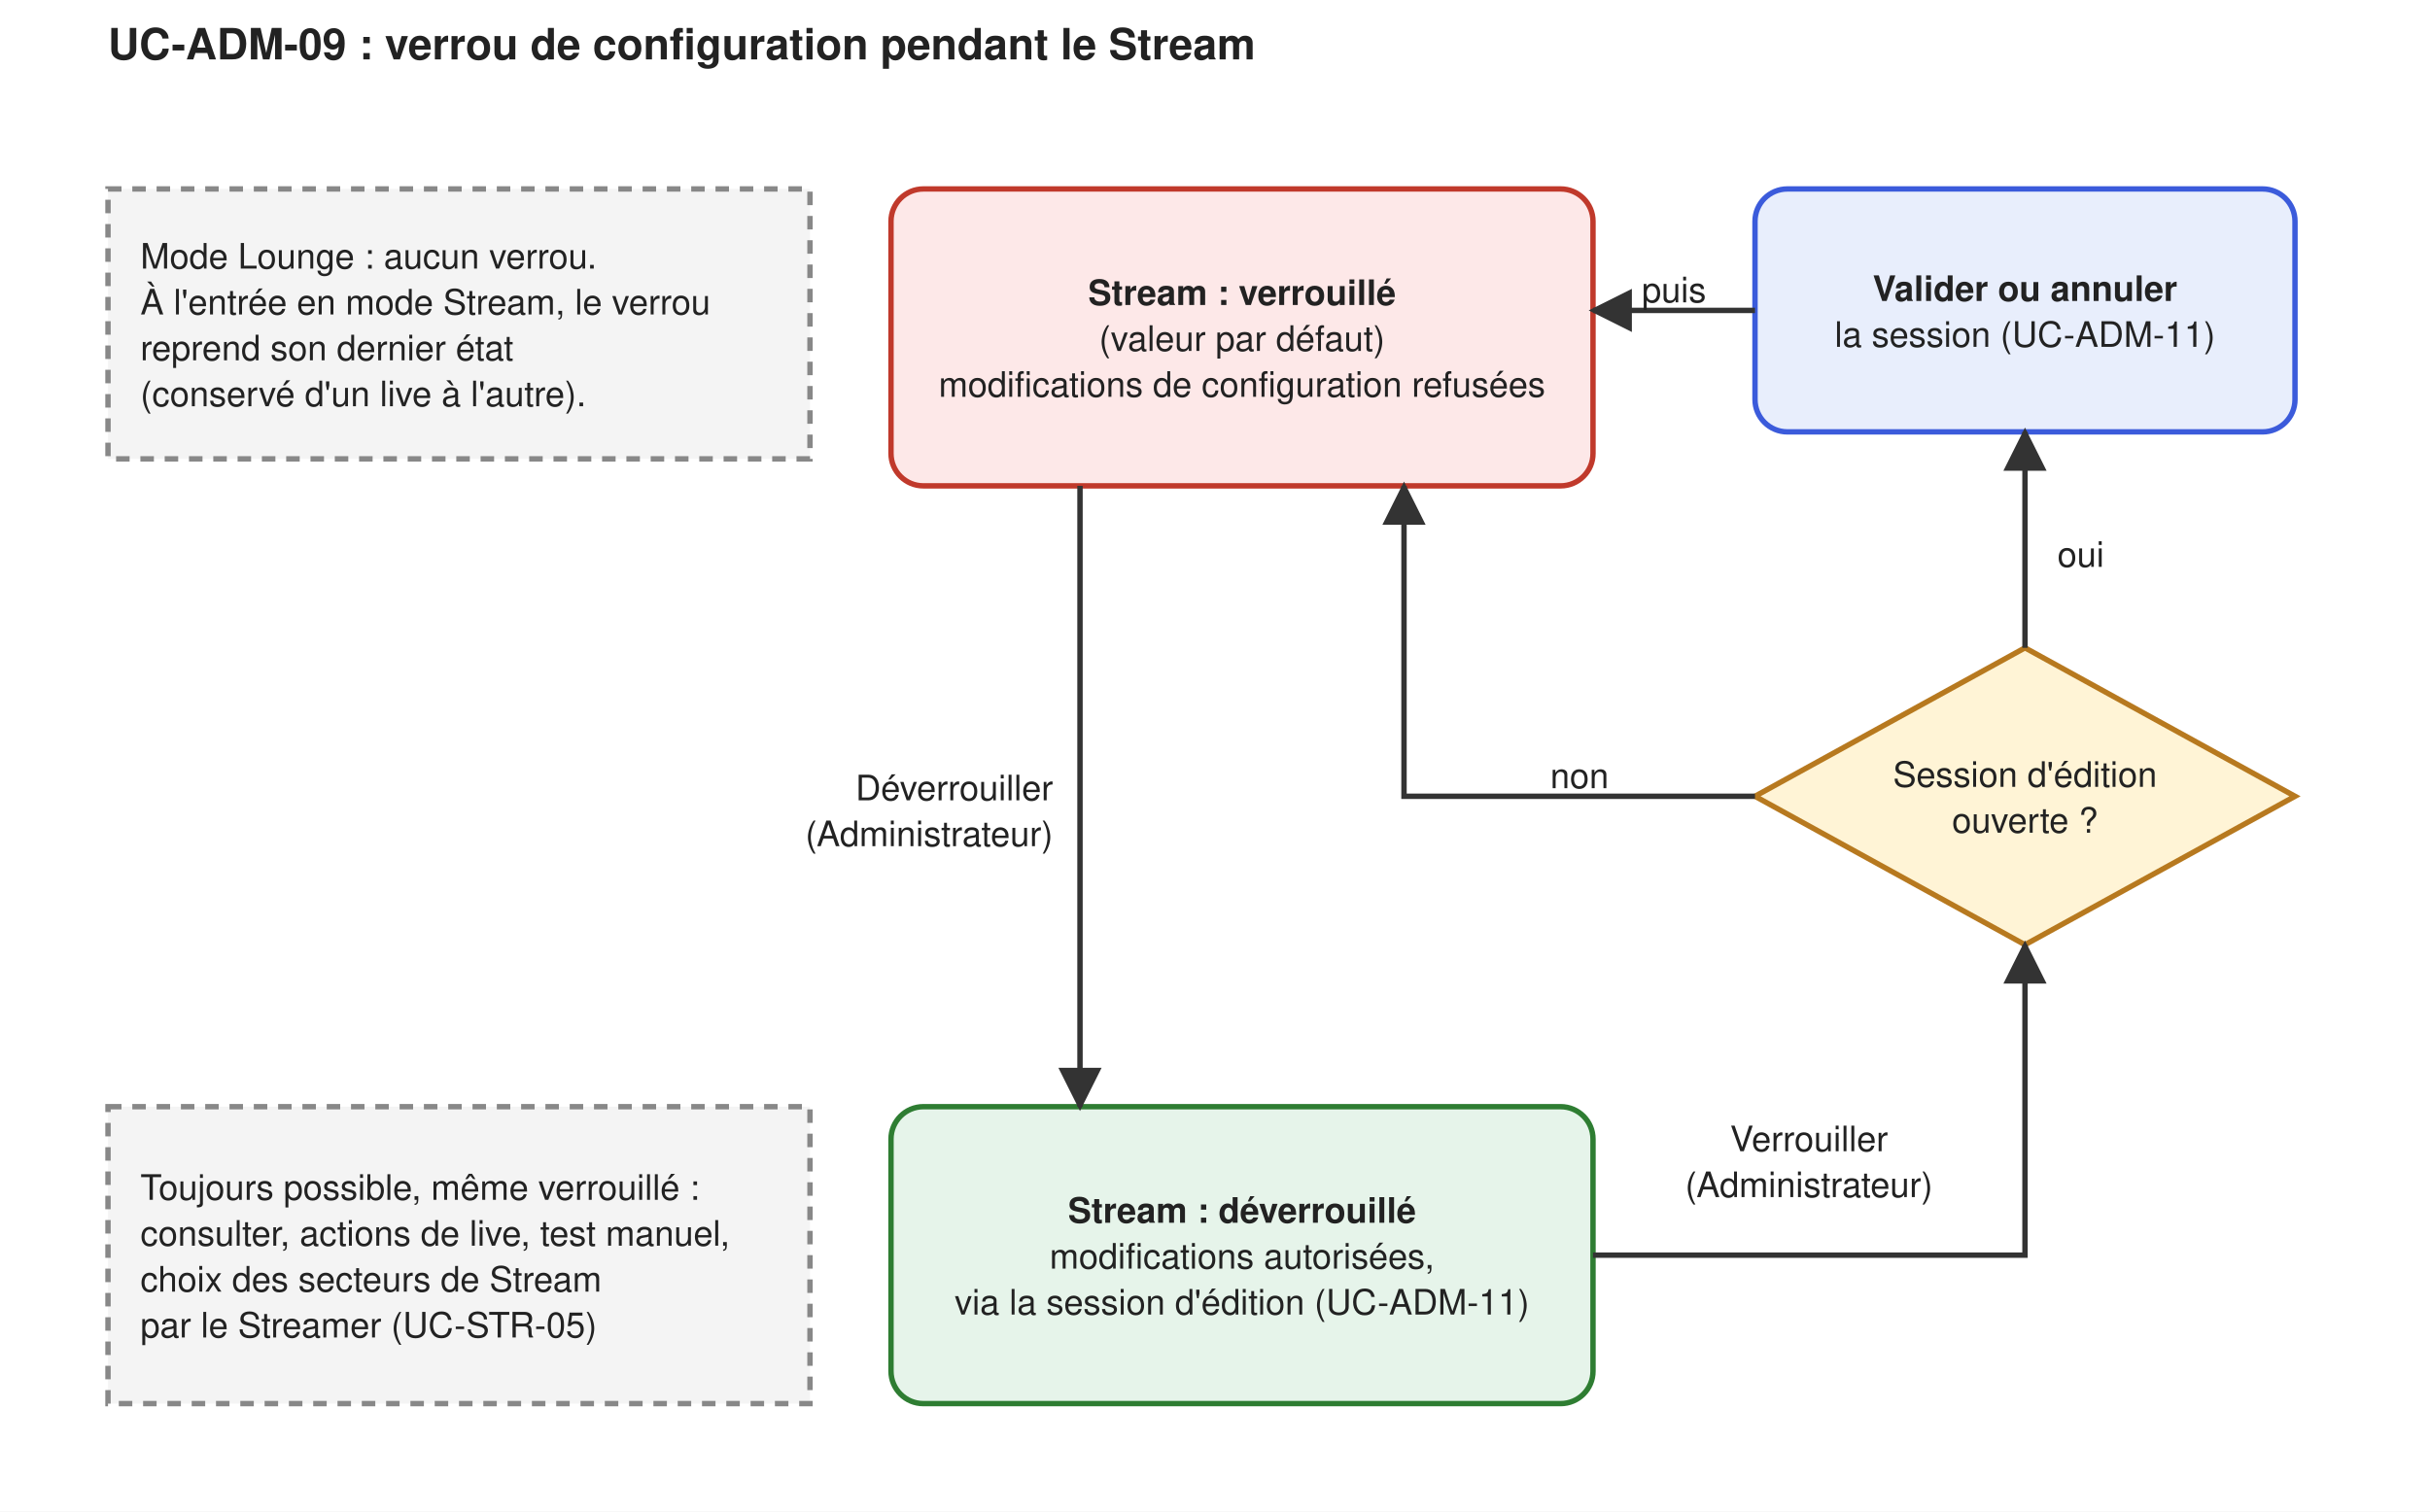
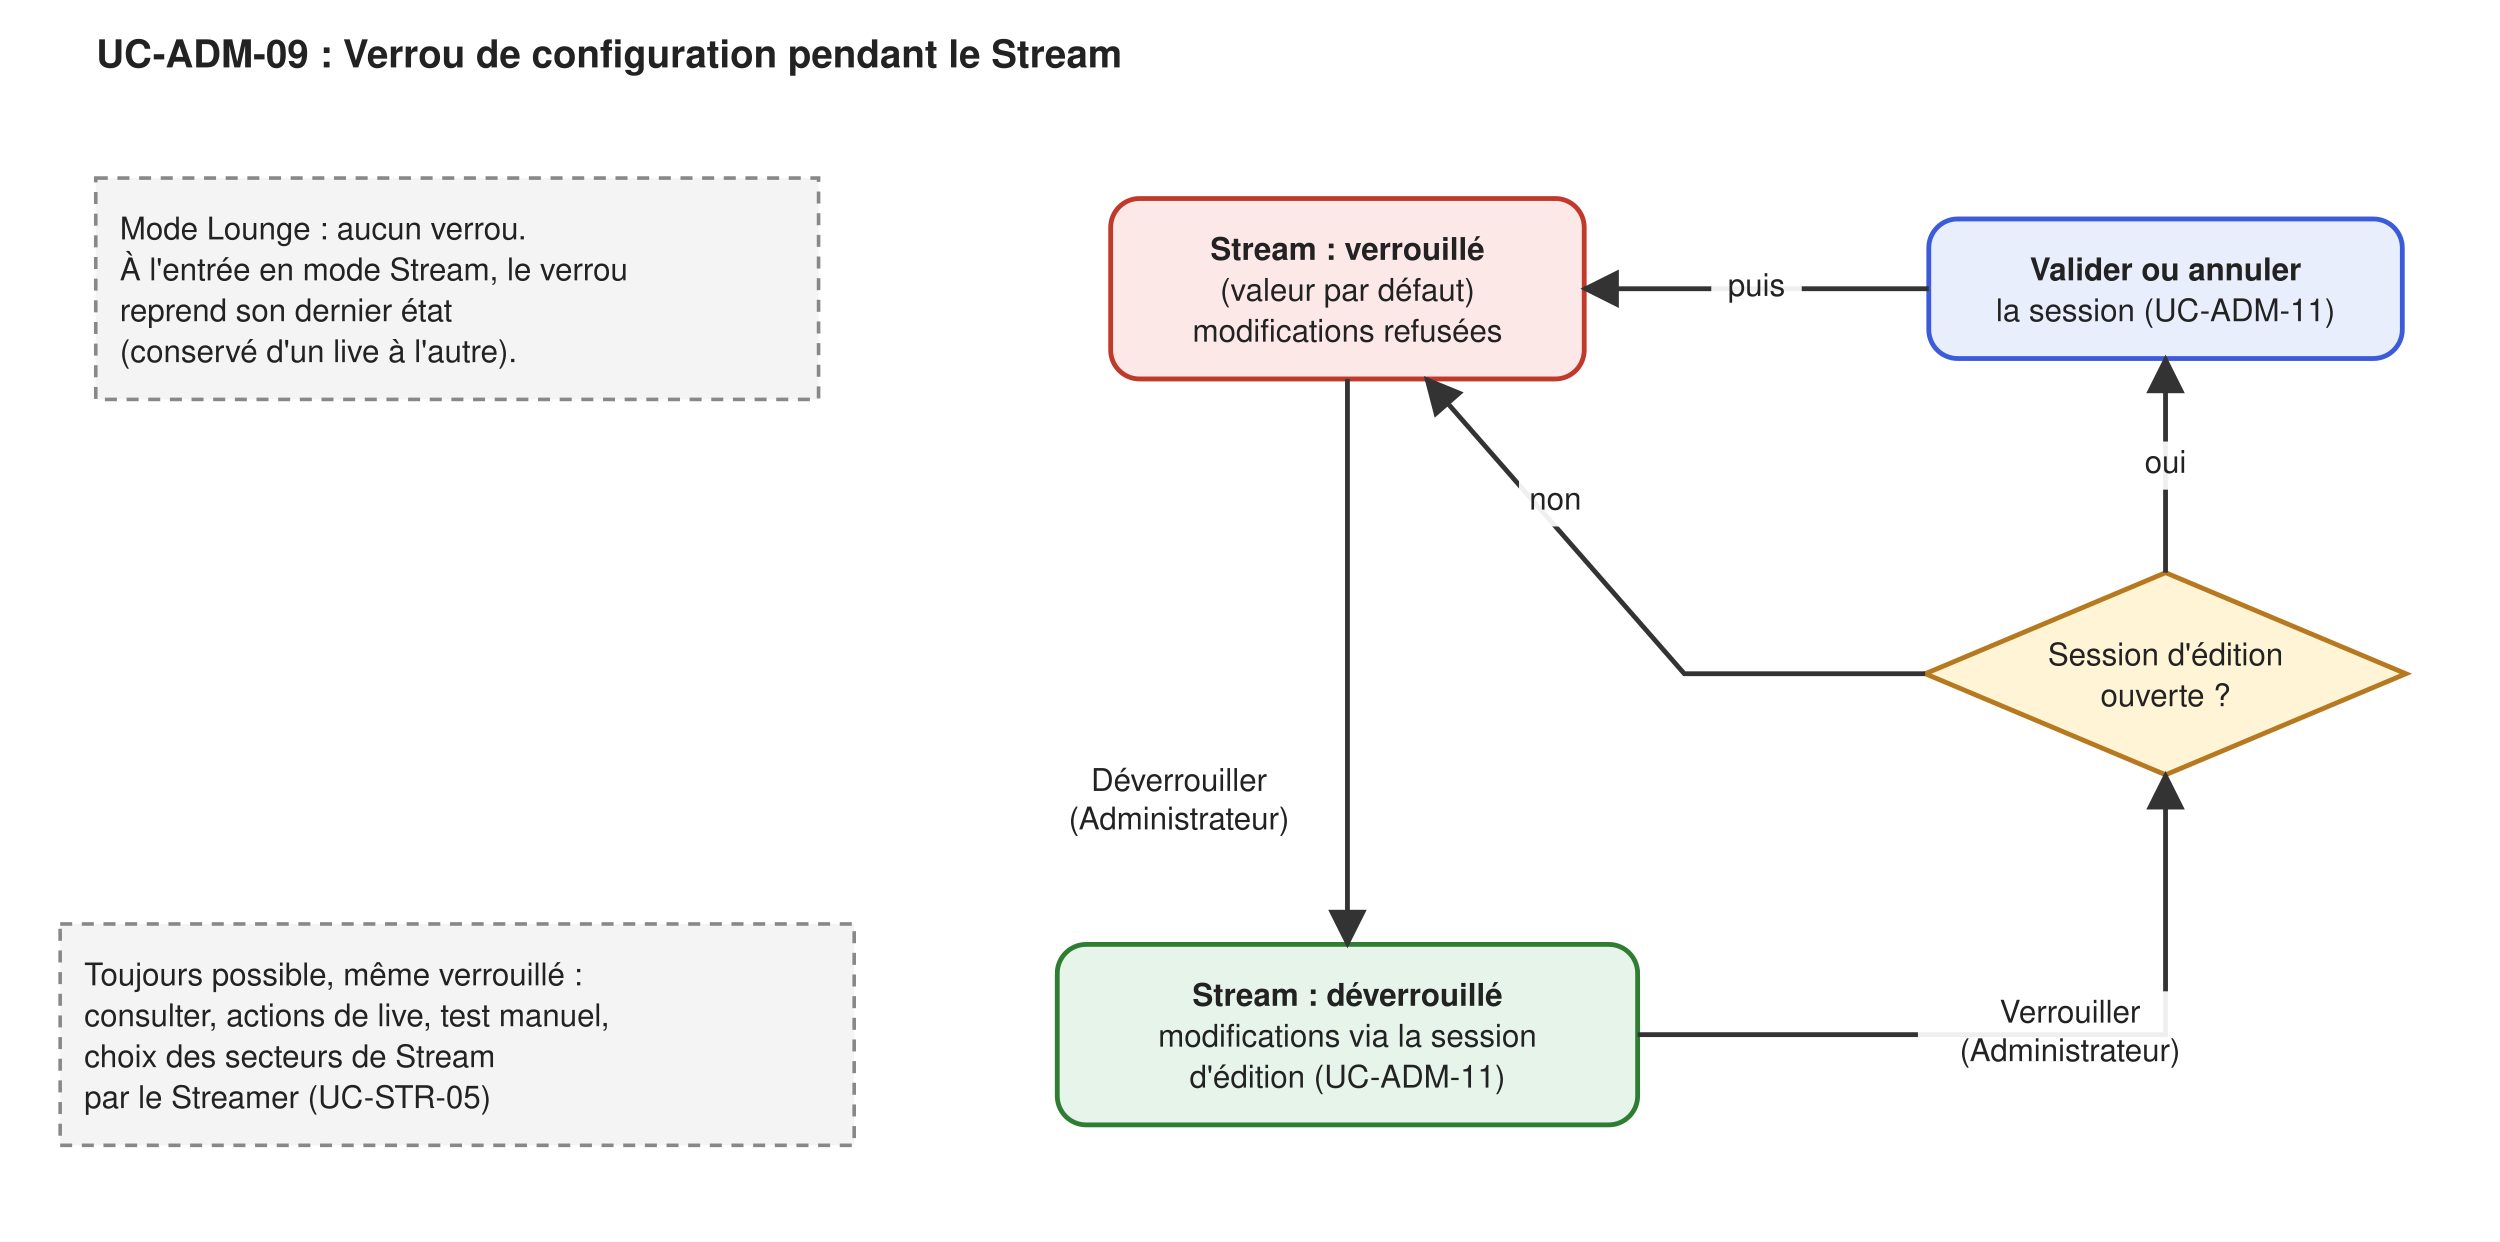
- <svg xmlns="http://www.w3.org/2000/svg" version="1.1" width="900" height="560" viewBox="0 0 900 560" content="&lt;mxfile host=&quot;app.diagrams.net&quot;&gt;&lt;diagram name=&quot;UC-ADM-09&quot; id=&quot;uc-adm-09&quot;&gt;&lt;mxGraphModel dx=&quot;900&quot; dy=&quot;560&quot; grid=&quot;1&quot; gridSize=&quot;10&quot; guides=&quot;1&quot; tooltips=&quot;1&quot; connect=&quot;1&quot; arrows=&quot;1&quot; fold=&quot;1&quot; page=&quot;1&quot; pageScale=&quot;1&quot; pageWidth=&quot;900&quot; pageHeight=&quot;560&quot;&gt;&lt;root&gt;&lt;mxCell id=&quot;0&quot;/&gt;&lt;mxCell id=&quot;1&quot; parent=&quot;0&quot;/&gt;&lt;mxCell id=&quot;n3&quot; value=&quot;Mode Lounge : aucun verrou.&amp;lt;br&amp;gt;À l'entrée en mode Stream, le verrou&amp;lt;br&amp;gt;reprend son dernier état&amp;lt;br&amp;gt;(conservé d'un live à l'autre).&quot; style=&quot;rounded=0;dashed=1;align=left;spacingLeft=8;whiteSpace=wrap;html=1;fillColor=#f4f4f4;strokeColor=#888888;strokeWidth=2;fontSize=13;&quot; vertex=&quot;1&quot; parent=&quot;1&quot;&gt;&lt;mxGeometry x=&quot;40&quot; y=&quot;70&quot; width=&quot;260&quot; height=&quot;100&quot; as=&quot;geometry&quot;/&gt;&lt;/mxCell&gt;&lt;mxCell id=&quot;n4&quot; value=&quot;Stream : verrouillé&amp;lt;br&amp;gt;(valeur par défaut)&amp;lt;br&amp;gt;modifications de configuration refusées&quot; style=&quot;rounded=1;whiteSpace=wrap;html=1;fillColor=#fde8e8;strokeColor=#c0392b;strokeWidth=2;fontSize=13;&quot; vertex=&quot;1&quot; parent=&quot;1&quot;&gt;&lt;mxGeometry x=&quot;330&quot; y=&quot;70&quot; width=&quot;260&quot; height=&quot;110&quot; as=&quot;geometry&quot;/&gt;&lt;/mxCell&gt;&lt;mxCell id=&quot;n5&quot; value=&quot;Stream : déverrouillé&amp;lt;br&amp;gt;modifications autorisées,&amp;lt;br&amp;gt;via la session d'édition (UC-ADM-11)&quot; style=&quot;rounded=1;whiteSpace=wrap;html=1;fillColor=#e6f4ea;strokeColor=#2e7d32;strokeWidth=2;fontSize=13;&quot; vertex=&quot;1&quot; parent=&quot;1&quot;&gt;&lt;mxGeometry x=&quot;330&quot; y=&quot;410&quot; width=&quot;260&quot; height=&quot;110&quot; as=&quot;geometry&quot;/&gt;&lt;/mxCell&gt;&lt;mxCell id=&quot;n6&quot; value=&quot;Session d'édition&amp;lt;br&amp;gt;ouverte ?&quot; style=&quot;rhombus;whiteSpace=wrap;html=1;fillColor=#fff4d6;strokeColor=#b7791f;strokeWidth=2;fontSize=13;&quot; vertex=&quot;1&quot; parent=&quot;1&quot;&gt;&lt;mxGeometry x=&quot;650&quot; y=&quot;240&quot; width=&quot;200&quot; height=&quot;110&quot; as=&quot;geometry&quot;/&gt;&lt;/mxCell&gt;&lt;mxCell id=&quot;n7&quot; value=&quot;Valider ou annuler&amp;lt;br&amp;gt;la session (UC-ADM-11)&quot; style=&quot;rounded=1;whiteSpace=wrap;html=1;fillColor=#e8eefc;strokeColor=#3b5bdb;strokeWidth=2;fontSize=13;&quot; vertex=&quot;1&quot; parent=&quot;1&quot;&gt;&lt;mxGeometry x=&quot;650&quot; y=&quot;70&quot; width=&quot;200&quot; height=&quot;90&quot; as=&quot;geometry&quot;/&gt;&lt;/mxCell&gt;&lt;mxCell id=&quot;n8&quot; value=&quot;Toujours possible, même verrouillé :&amp;lt;br&amp;gt;consulter, actions de live, test manuel,&amp;lt;br&amp;gt;choix des secteurs de Stream&amp;lt;br&amp;gt;par le Streamer (UC-STR-05)&quot; style=&quot;rounded=0;dashed=1;align=left;spacingLeft=8;whiteSpace=wrap;html=1;fillColor=#f4f4f4;strokeColor=#888888;strokeWidth=2;fontSize=13;&quot; vertex=&quot;1&quot; parent=&quot;1&quot;&gt;&lt;mxGeometry x=&quot;40&quot; y=&quot;410&quot; width=&quot;260&quot; height=&quot;110&quot; as=&quot;geometry&quot;/&gt;&lt;/mxCell&gt;&lt;mxCell id=&quot;e1&quot; value=&quot;Déverrouiller&amp;lt;br&amp;gt;(Administrateur)&quot; style=&quot;edgeStyle=none;html=1;endArrow=block;strokeWidth=2;fontSize=13;labelBackgroundColor=#ffffff;&quot; edge=&quot;1&quot; parent=&quot;1&quot; source=&quot;n4&quot; target=&quot;n5&quot;&gt;&lt;mxGeometry relative=&quot;1&quot; as=&quot;geometry&quot;&gt;&lt;/mxGeometry&gt;&lt;/mxCell&gt;&lt;mxCell id=&quot;e2&quot; value=&quot;Verrouiller&amp;lt;br&amp;gt;(Administrateur)&quot; style=&quot;edgeStyle=none;html=1;endArrow=block;strokeWidth=2;fontSize=13;labelBackgroundColor=#ffffff;&quot; edge=&quot;1&quot; parent=&quot;1&quot; source=&quot;n5&quot; target=&quot;n6&quot;&gt;&lt;mxGeometry relative=&quot;1&quot; as=&quot;geometry&quot;&gt;&lt;Array as=&quot;points&quot;&gt;&lt;mxPoint x=&quot;750&quot; y=&quot;465&quot;/&gt;&lt;/Array&gt;&lt;/mxGeometry&gt;&lt;/mxCell&gt;&lt;mxCell id=&quot;e3&quot; value=&quot;non&quot; style=&quot;edgeStyle=none;html=1;endArrow=block;strokeWidth=2;fontSize=13;labelBackgroundColor=#ffffff;&quot; edge=&quot;1&quot; parent=&quot;1&quot; source=&quot;n6&quot; target=&quot;n4&quot;&gt;&lt;mxGeometry relative=&quot;1&quot; as=&quot;geometry&quot;&gt;&lt;Array as=&quot;points&quot;&gt;&lt;mxPoint x=&quot;520&quot; y=&quot;295&quot;/&gt;&lt;/Array&gt;&lt;/mxGeometry&gt;&lt;/mxCell&gt;&lt;mxCell id=&quot;e4&quot; value=&quot;oui&quot; style=&quot;edgeStyle=none;html=1;endArrow=block;strokeWidth=2;fontSize=13;labelBackgroundColor=#ffffff;&quot; edge=&quot;1&quot; parent=&quot;1&quot; source=&quot;n6&quot; target=&quot;n7&quot;&gt;&lt;mxGeometry relative=&quot;1&quot; as=&quot;geometry&quot;&gt;&lt;/mxGeometry&gt;&lt;/mxCell&gt;&lt;mxCell id=&quot;e5&quot; value=&quot;puis&quot; style=&quot;edgeStyle=none;html=1;endArrow=block;strokeWidth=2;fontSize=13;labelBackgroundColor=#ffffff;&quot; edge=&quot;1&quot; parent=&quot;1&quot; source=&quot;n7&quot; target=&quot;n4&quot;&gt;&lt;mxGeometry relative=&quot;1&quot; as=&quot;geometry&quot;&gt;&lt;/mxGeometry&gt;&lt;/mxCell&gt;&lt;/root&gt;&lt;/mxGraphModel&gt;&lt;/diagram&gt;&lt;/mxfile&gt;">
-   <rect width="900" height="560" fill="#ffffff" />
+ <svg xmlns="http://www.w3.org/2000/svg" version="1.1" width="1039" height="516" viewBox="0 0 1039 516" content="&lt;mxfile host=&quot;app.diagrams.net&quot;&gt;&lt;diagram name=&quot;UC-ADM-09&quot; id=&quot;d1&quot;&gt;&lt;mxGraphModel dx=&quot;1039&quot; dy=&quot;516&quot; grid=&quot;1&quot; gridSize=&quot;10&quot; guides=&quot;1&quot; tooltips=&quot;1&quot; connect=&quot;1&quot; arrows=&quot;1&quot; fold=&quot;1&quot; page=&quot;1&quot; pageScale=&quot;1&quot; pageWidth=&quot;1039&quot; pageHeight=&quot;516&quot;&gt;&lt;root&gt;&lt;mxCell id=&quot;0&quot;/&gt;&lt;mxCell id=&quot;1&quot; parent=&quot;0&quot;/&gt;&lt;mxCell id=&quot;n2&quot; value=&quot;Mode Lounge : aucun verrou.&amp;lt;br&amp;gt;À l'entrée en mode Stream, le verrou&amp;lt;br&amp;gt;reprend son dernier état&amp;lt;br&amp;gt;(conservé d'un live à l'autre).&quot; style=&quot;rounded=0;dashed=1;align=left;spacingLeft=8;whiteSpace=wrap;html=1;fillColor=#f4f4f4;strokeColor=#888888;strokeWidth=2;fontSize=13;&quot; vertex=&quot;1&quot; parent=&quot;1&quot;&gt;&lt;mxGeometry x=&quot;39.8&quot; y=&quot;74.0&quot; width=&quot;300.4&quot; height=&quot;92&quot; as=&quot;geometry&quot;/&gt;&lt;/mxCell&gt;&lt;mxCell id=&quot;n3&quot; value=&quot;Stream : verrouillé&amp;lt;br&amp;gt;(valeur par défaut)&amp;lt;br&amp;gt;modifications refusées&quot; style=&quot;rounded=1;whiteSpace=wrap;html=1;fillColor=#fde8e8;strokeColor=#c0392b;strokeWidth=2;fontSize=13;&quot; vertex=&quot;1&quot; parent=&quot;1&quot;&gt;&lt;mxGeometry x=&quot;461.6&quot; y=&quot;82.5&quot; width=&quot;196.8&quot; height=&quot;75&quot; as=&quot;geometry&quot;/&gt;&lt;/mxCell&gt;&lt;mxCell id=&quot;n4&quot; value=&quot;Stream : déverrouillé&amp;lt;br&amp;gt;modifications via la session&amp;lt;br&amp;gt;d'édition (UC-ADM-11)&quot; style=&quot;rounded=1;whiteSpace=wrap;html=1;fillColor=#e6f4ea;strokeColor=#2e7d32;strokeWidth=2;fontSize=13;&quot; vertex=&quot;1&quot; parent=&quot;1&quot;&gt;&lt;mxGeometry x=&quot;439.4&quot; y=&quot;392.5&quot; width=&quot;241.2&quot; height=&quot;75&quot; as=&quot;geometry&quot;/&gt;&lt;/mxCell&gt;&lt;mxCell id=&quot;n5&quot; value=&quot;Session d'édition&amp;lt;br&amp;gt;ouverte ?&quot; style=&quot;rhombus;whiteSpace=wrap;html=1;fillColor=#fff4d6;strokeColor=#b7791f;strokeWidth=2;fontSize=13;&quot; vertex=&quot;1&quot; parent=&quot;1&quot;&gt;&lt;mxGeometry x=&quot;800.125&quot; y=&quot;238.0&quot; width=&quot;199.75&quot; height=&quot;84&quot; as=&quot;geometry&quot;/&gt;&lt;/mxCell&gt;&lt;mxCell id=&quot;n6&quot; value=&quot;Valider ou annuler&amp;lt;br&amp;gt;la session (UC-ADM-11)&quot; style=&quot;rounded=1;whiteSpace=wrap;html=1;fillColor=#e8eefc;strokeColor=#3b5bdb;strokeWidth=2;fontSize=13;&quot; vertex=&quot;1&quot; parent=&quot;1&quot;&gt;&lt;mxGeometry x=&quot;801.6&quot; y=&quot;91.0&quot; width=&quot;196.8&quot; height=&quot;58&quot; as=&quot;geometry&quot;/&gt;&lt;/mxCell&gt;&lt;mxCell id=&quot;n7&quot; value=&quot;Toujours possible, même verrouillé :&amp;lt;br&amp;gt;consulter, actions de live, test manuel,&amp;lt;br&amp;gt;choix des secteurs de Stream&amp;lt;br&amp;gt;par le Streamer (UC-STR-05)&quot; style=&quot;rounded=0;dashed=1;align=left;spacingLeft=8;whiteSpace=wrap;html=1;fillColor=#f4f4f4;strokeColor=#888888;strokeWidth=2;fontSize=13;&quot; vertex=&quot;1&quot; parent=&quot;1&quot;&gt;&lt;mxGeometry x=&quot;25.0&quot; y=&quot;384.0&quot; width=&quot;330.0&quot; height=&quot;92&quot; as=&quot;geometry&quot;/&gt;&lt;/mxCell&gt;&lt;mxCell id=&quot;e8&quot; value=&quot;Déverrouiller&amp;lt;br&amp;gt;(Administrateur)&quot; style=&quot;edgeStyle=none;html=1;endArrow=block;strokeWidth=2;fontSize=13;labelBackgroundColor=#ffffff;&quot; edge=&quot;1&quot; parent=&quot;1&quot; source=&quot;n3&quot; target=&quot;n4&quot;&gt;&lt;mxGeometry relative=&quot;1&quot; as=&quot;geometry&quot;&gt;&lt;Array as=&quot;points&quot;&gt;&lt;mxPoint x=&quot;560.0&quot; y=&quot;275.0&quot;/&gt;&lt;/Array&gt;&lt;/mxGeometry&gt;&lt;/mxCell&gt;&lt;mxCell id=&quot;e9&quot; value=&quot;Verrouiller&amp;lt;br&amp;gt;(Administrateur)&quot; style=&quot;edgeStyle=none;html=1;endArrow=block;strokeWidth=2;fontSize=13;labelBackgroundColor=#ffffff;&quot; edge=&quot;1&quot; parent=&quot;1&quot; source=&quot;n4&quot; target=&quot;n5&quot;&gt;&lt;mxGeometry relative=&quot;1&quot; as=&quot;geometry&quot;&gt;&lt;Array as=&quot;points&quot;&gt;&lt;mxPoint x=&quot;900.0&quot; y=&quot;430.0&quot;/&gt;&lt;/Array&gt;&lt;/mxGeometry&gt;&lt;/mxCell&gt;&lt;mxCell id=&quot;e10&quot; value=&quot;non&quot; style=&quot;edgeStyle=none;html=1;endArrow=block;strokeWidth=2;fontSize=13;labelBackgroundColor=#ffffff;&quot; edge=&quot;1&quot; parent=&quot;1&quot; source=&quot;n5&quot; target=&quot;n3&quot;&gt;&lt;mxGeometry relative=&quot;1&quot; as=&quot;geometry&quot;&gt;&lt;Array as=&quot;points&quot;&gt;&lt;mxPoint x=&quot;700.0&quot; y=&quot;280.0&quot;/&gt;&lt;/Array&gt;&lt;/mxGeometry&gt;&lt;/mxCell&gt;&lt;mxCell id=&quot;e11&quot; value=&quot;oui&quot; style=&quot;edgeStyle=none;html=1;endArrow=block;strokeWidth=2;fontSize=13;labelBackgroundColor=#ffffff;&quot; edge=&quot;1&quot; parent=&quot;1&quot; source=&quot;n5&quot; target=&quot;n6&quot;&gt;&lt;mxGeometry relative=&quot;1&quot; as=&quot;geometry&quot;&gt;&lt;/mxGeometry&gt;&lt;/mxCell&gt;&lt;mxCell id=&quot;e12&quot; value=&quot;puis&quot; style=&quot;edgeStyle=none;html=1;endArrow=block;strokeWidth=2;fontSize=13;labelBackgroundColor=#ffffff;&quot; edge=&quot;1&quot; parent=&quot;1&quot; source=&quot;n6&quot; target=&quot;n3&quot;&gt;&lt;mxGeometry relative=&quot;1&quot; as=&quot;geometry&quot;&gt;&lt;/mxGeometry&gt;&lt;/mxCell&gt;&lt;/root&gt;&lt;/mxGraphModel&gt;&lt;/diagram&gt;&lt;/mxfile&gt;">
+   <rect width="1039" height="516" fill="#ffffff" />
  <defs>
    <marker id="ar" viewBox="0 0 10 10" refX="9" refY="5" markerWidth="8" markerHeight="8" orient="auto-start-reverse">
      <path d="M0,0 L10,5 L0,10 z" fill="#333" />
    </marker>
  </defs>
  <g font-family="Helvetica, Arial, sans-serif" font-size="13" fill="#222">
-     <text x="40" y="22" font-size="16" font-weight="bold">UC-ADM-09 : verrou de configuration pendant le Stream</text>
-     <rect x="40" y="70" width="260" height="100" rx="0" fill="#f4f4f4" stroke="#888888" stroke-width="2" stroke-dasharray="5,4" />
-     <text x="52" y="99.5" text-anchor="start">Mode Lounge : aucun verrou.</text>
-     <text x="52" y="116.5" text-anchor="start">À l'entrée en mode Stream, le verrou</text>
-     <text x="52" y="133.5" text-anchor="start">reprend son dernier état</text>
-     <text x="52" y="150.5" text-anchor="start">(conservé d'un live à l'autre).</text>
-     <rect x="330" y="70" width="260" height="110" rx="12" fill="#fde8e8" stroke="#c0392b" stroke-width="2" />
-     <text x="460.0" y="113.0" text-anchor="middle" font-weight="bold">Stream : verrouillé</text>
-     <text x="460.0" y="130.0" text-anchor="middle">(valeur par défaut)</text>
-     <text x="460.0" y="147.0" text-anchor="middle">modifications de configuration refusées</text>
-     <rect x="330" y="410" width="260" height="110" rx="12" fill="#e6f4ea" stroke="#2e7d32" stroke-width="2" />
-     <text x="460.0" y="453.0" text-anchor="middle" font-weight="bold">Stream : déverrouillé</text>
-     <text x="460.0" y="470.0" text-anchor="middle">modifications autorisées,</text>
-     <text x="460.0" y="487.0" text-anchor="middle">via la session d'édition (UC-ADM-11)</text>
-     <polygon points="750.0,240 850,295.0 750.0,350 650,295.0" fill="#fff4d6" stroke="#b7791f" stroke-width="2" />
-     <text x="750.0" y="291.5" text-anchor="middle">Session d'édition</text>
-     <text x="750.0" y="308.5" text-anchor="middle">ouverte ?</text>
-     <rect x="650" y="70" width="200" height="90" rx="12" fill="#e8eefc" stroke="#3b5bdb" stroke-width="2" />
-     <text x="750.0" y="111.5" text-anchor="middle" font-weight="bold">Valider ou annuler</text>
-     <text x="750.0" y="128.5" text-anchor="middle">la session (UC-ADM-11)</text>
-     <rect x="40" y="410" width="260" height="110" rx="0" fill="#f4f4f4" stroke="#888888" stroke-width="2" stroke-dasharray="5,4" />
-     <text x="52" y="444.5" text-anchor="start">Toujours possible, même verrouillé :</text>
-     <text x="52" y="461.5" text-anchor="start">consulter, actions de live, test manuel,</text>
-     <text x="52" y="478.5" text-anchor="start">choix des secteurs de Stream</text>
-     <text x="52" y="495.5" text-anchor="start">par le Streamer (UC-STR-05)</text>
-     <polyline points="400,180 400,410" fill="none" stroke="#333" stroke-width="2" marker-end="url(#ar)" />
-     <text x="390" y="296.5" text-anchor="end">Déverrouiller</text>
-     <text x="390" y="313.5" text-anchor="end">(Administrateur)</text>
-     <polyline points="590,465 750,465 750,350" fill="none" stroke="#333" stroke-width="2" marker-end="url(#ar)" />
-     <text x="670" y="426.5" text-anchor="middle">Verrouiller</text>
-     <text x="670" y="443.5" text-anchor="middle">(Administrateur)</text>
-     <polyline points="650,295 520,295 520,180" fill="none" stroke="#333" stroke-width="2" marker-end="url(#ar)" />
-     <text x="585" y="292.0" text-anchor="middle">non</text>
-     <polyline points="750,240 750,160" fill="none" stroke="#333" stroke-width="2" marker-end="url(#ar)" />
-     <text x="762" y="210.0" text-anchor="start">oui</text>
-     <polyline points="650,115 590,115" fill="none" stroke="#333" stroke-width="2" marker-end="url(#ar)" />
-     <text x="620" y="112.0" text-anchor="middle">puis</text>
+     <text x="40" y="28" font-size="16" font-weight="bold">UC-ADM-09 : Verrou de configuration pendant le Stream</text>
+     <rect x="39.8" y="74.0" width="300.4" height="92" fill="#f4f4f4" stroke="#888888" stroke-width="1.5" stroke-dasharray="5,4" />
+     <text x="49.8" y="99.5">Mode Lounge : aucun verrou.</text>
+     <text x="49.8" y="116.5">À l'entrée en mode Stream, le verrou</text>
+     <text x="49.8" y="133.5">reprend son dernier état</text>
+     <text x="49.8" y="150.5">(conservé d'un live à l'autre).</text>
+     <rect x="461.6" y="82.5" width="196.8" height="75" rx="12" fill="#fde8e8" stroke="#c0392b" stroke-width="2" />
+     <text x="560" y="108.0" text-anchor="middle" font-weight="bold">Stream : verrouillé</text>
+     <text x="560" y="125.0" text-anchor="middle">(valeur par défaut)</text>
+     <text x="560" y="142.0" text-anchor="middle">modifications refusées</text>
+     <rect x="439.4" y="392.5" width="241.2" height="75" rx="12" fill="#e6f4ea" stroke="#2e7d32" stroke-width="2" />
+     <text x="560" y="418.0" text-anchor="middle" font-weight="bold">Stream : déverrouillé</text>
+     <text x="560" y="435.0" text-anchor="middle">modifications via la session</text>
+     <text x="560" y="452.0" text-anchor="middle">d'édition (UC-ADM-11)</text>
+     <polygon points="900,238.0 999.875,280 900,322.0 800.125,280" fill="#fff4d6" stroke="#b7791f" stroke-width="2" />
+     <text x="900" y="276.5" text-anchor="middle">Session d'édition</text>
+     <text x="900" y="293.5" text-anchor="middle">ouverte ?</text>
+     <rect x="801.6" y="91.0" width="196.8" height="58" rx="12" fill="#e8eefc" stroke="#3b5bdb" stroke-width="2" />
+     <text x="900" y="116.5" text-anchor="middle" font-weight="bold">Valider ou annuler</text>
+     <text x="900" y="133.5" text-anchor="middle">la session (UC-ADM-11)</text>
+     <rect x="25.0" y="384.0" width="330.0" height="92" fill="#f4f4f4" stroke="#888888" stroke-width="1.5" stroke-dasharray="5,4" />
+     <text x="35.0" y="409.5">Toujours possible, même verrouillé :</text>
+     <text x="35.0" y="426.5">consulter, actions de live, test manuel,</text>
+     <text x="35.0" y="443.5">choix des secteurs de Stream</text>
+     <text x="35.0" y="460.5">par le Streamer (UC-STR-05)</text>
+     <polyline points="560.0,157.5 560.0,275.0 560.0,392.5" fill="none" stroke="#333" stroke-width="2" marker-end="url(#ar)" />
+     <rect x="426.8" y="315.7" width="126.4" height="36" fill="#ffffff" opacity="0.92" />
+     <text x="490.0" y="328.7" text-anchor="middle">Déverrouiller</text>
+     <text x="490.0" y="344.7" text-anchor="middle">(Administrateur)</text>
+     <polyline points="680.6,430.0 900.0,430.0 900.0,322.0" fill="none" stroke="#333" stroke-width="2" marker-end="url(#ar)" />
+     <rect x="797.1" y="412.0" width="126.4" height="36" fill="#ffffff" opacity="0.92" />
+     <text x="860.3" y="425.0" text-anchor="middle">Verrouiller</text>
+     <text x="860.3" y="441.0" text-anchor="middle">(Administrateur)</text>
+     <polyline points="800.1,280.0 700.0,280.0 592.8,157.5" fill="none" stroke="#333" stroke-width="2" marker-end="url(#ar)" />
+     <rect x="631.3" y="198.8" width="30.2" height="20" fill="#ffffff" opacity="0.92" />
+     <text x="646.4" y="211.8" text-anchor="middle">non</text>
+     <polyline points="900.0,238.0 900.0,149.0" fill="none" stroke="#333" stroke-width="2" marker-end="url(#ar)" />
+     <rect x="884.9" y="183.5" width="30.2" height="20" fill="#ffffff" opacity="0.92" />
+     <text x="900.0" y="196.5" text-anchor="middle">oui</text>
+     <polyline points="801.6,120.0 658.4,120.0" fill="none" stroke="#333" stroke-width="2" marker-end="url(#ar)" />
+     <rect x="711.2" y="110.0" width="37.6" height="20" fill="#ffffff" opacity="0.92" />
+     <text x="730.0" y="123.0" text-anchor="middle">puis</text>
  </g>
</svg>
